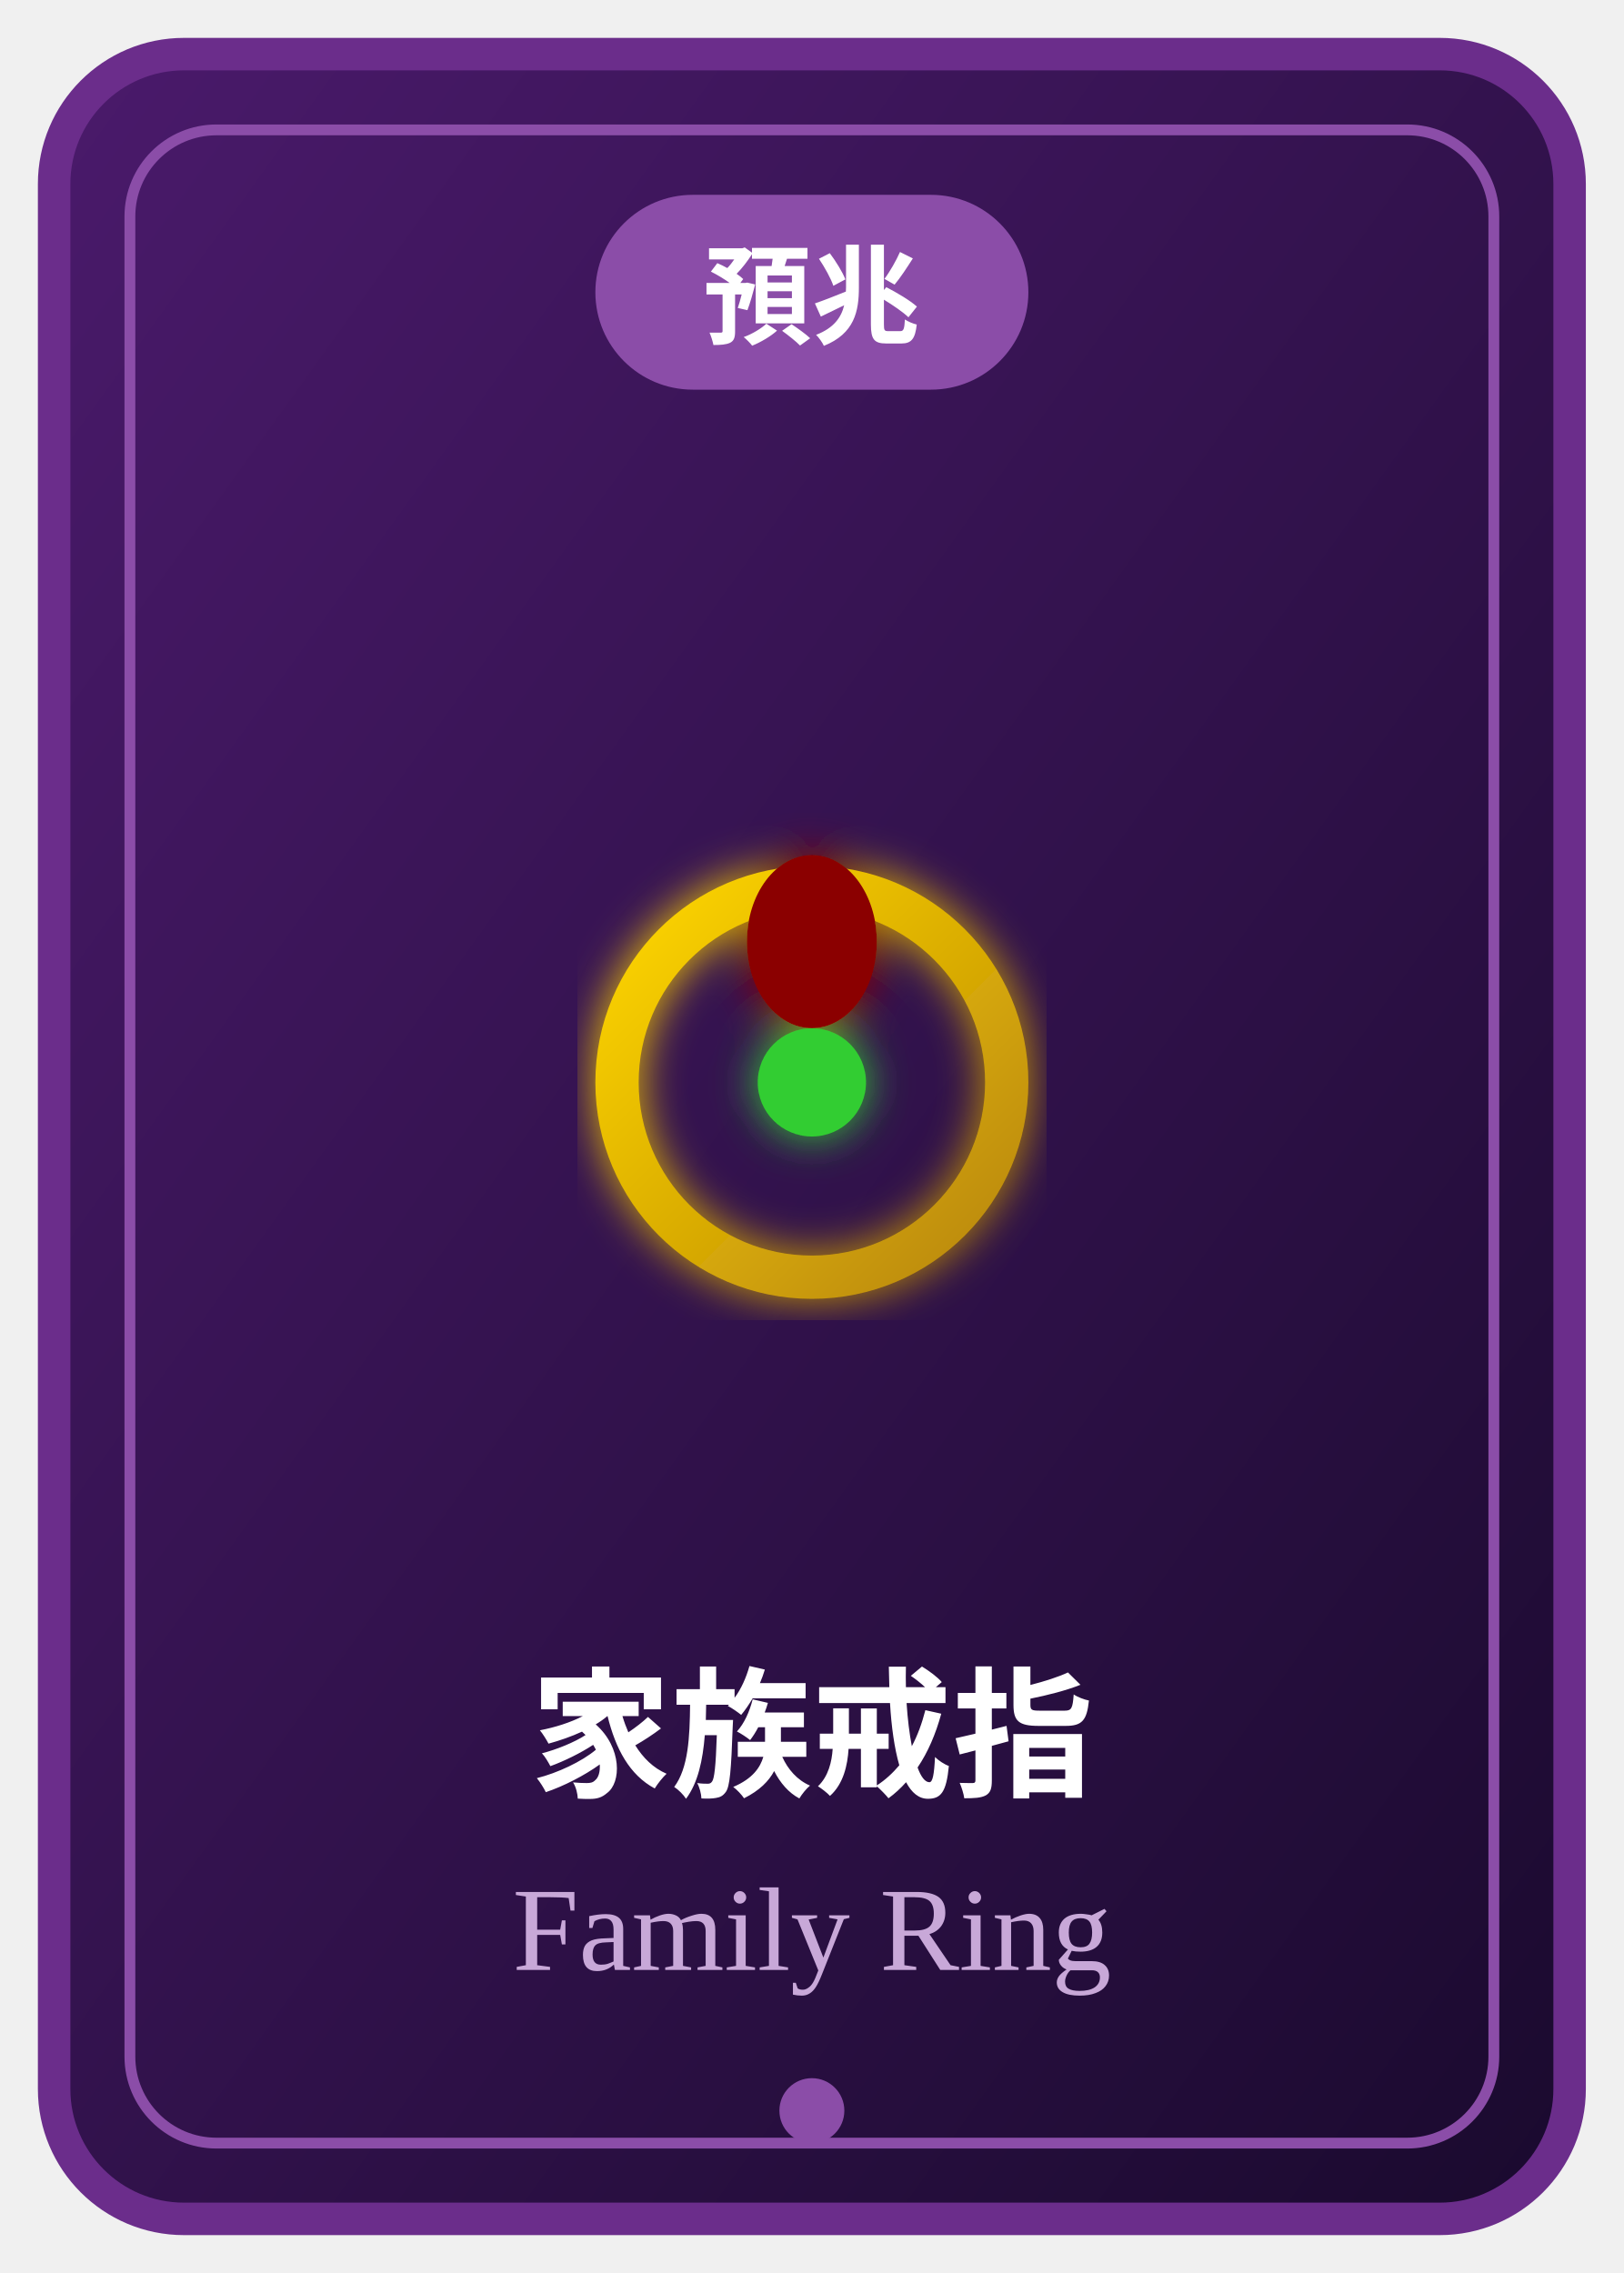
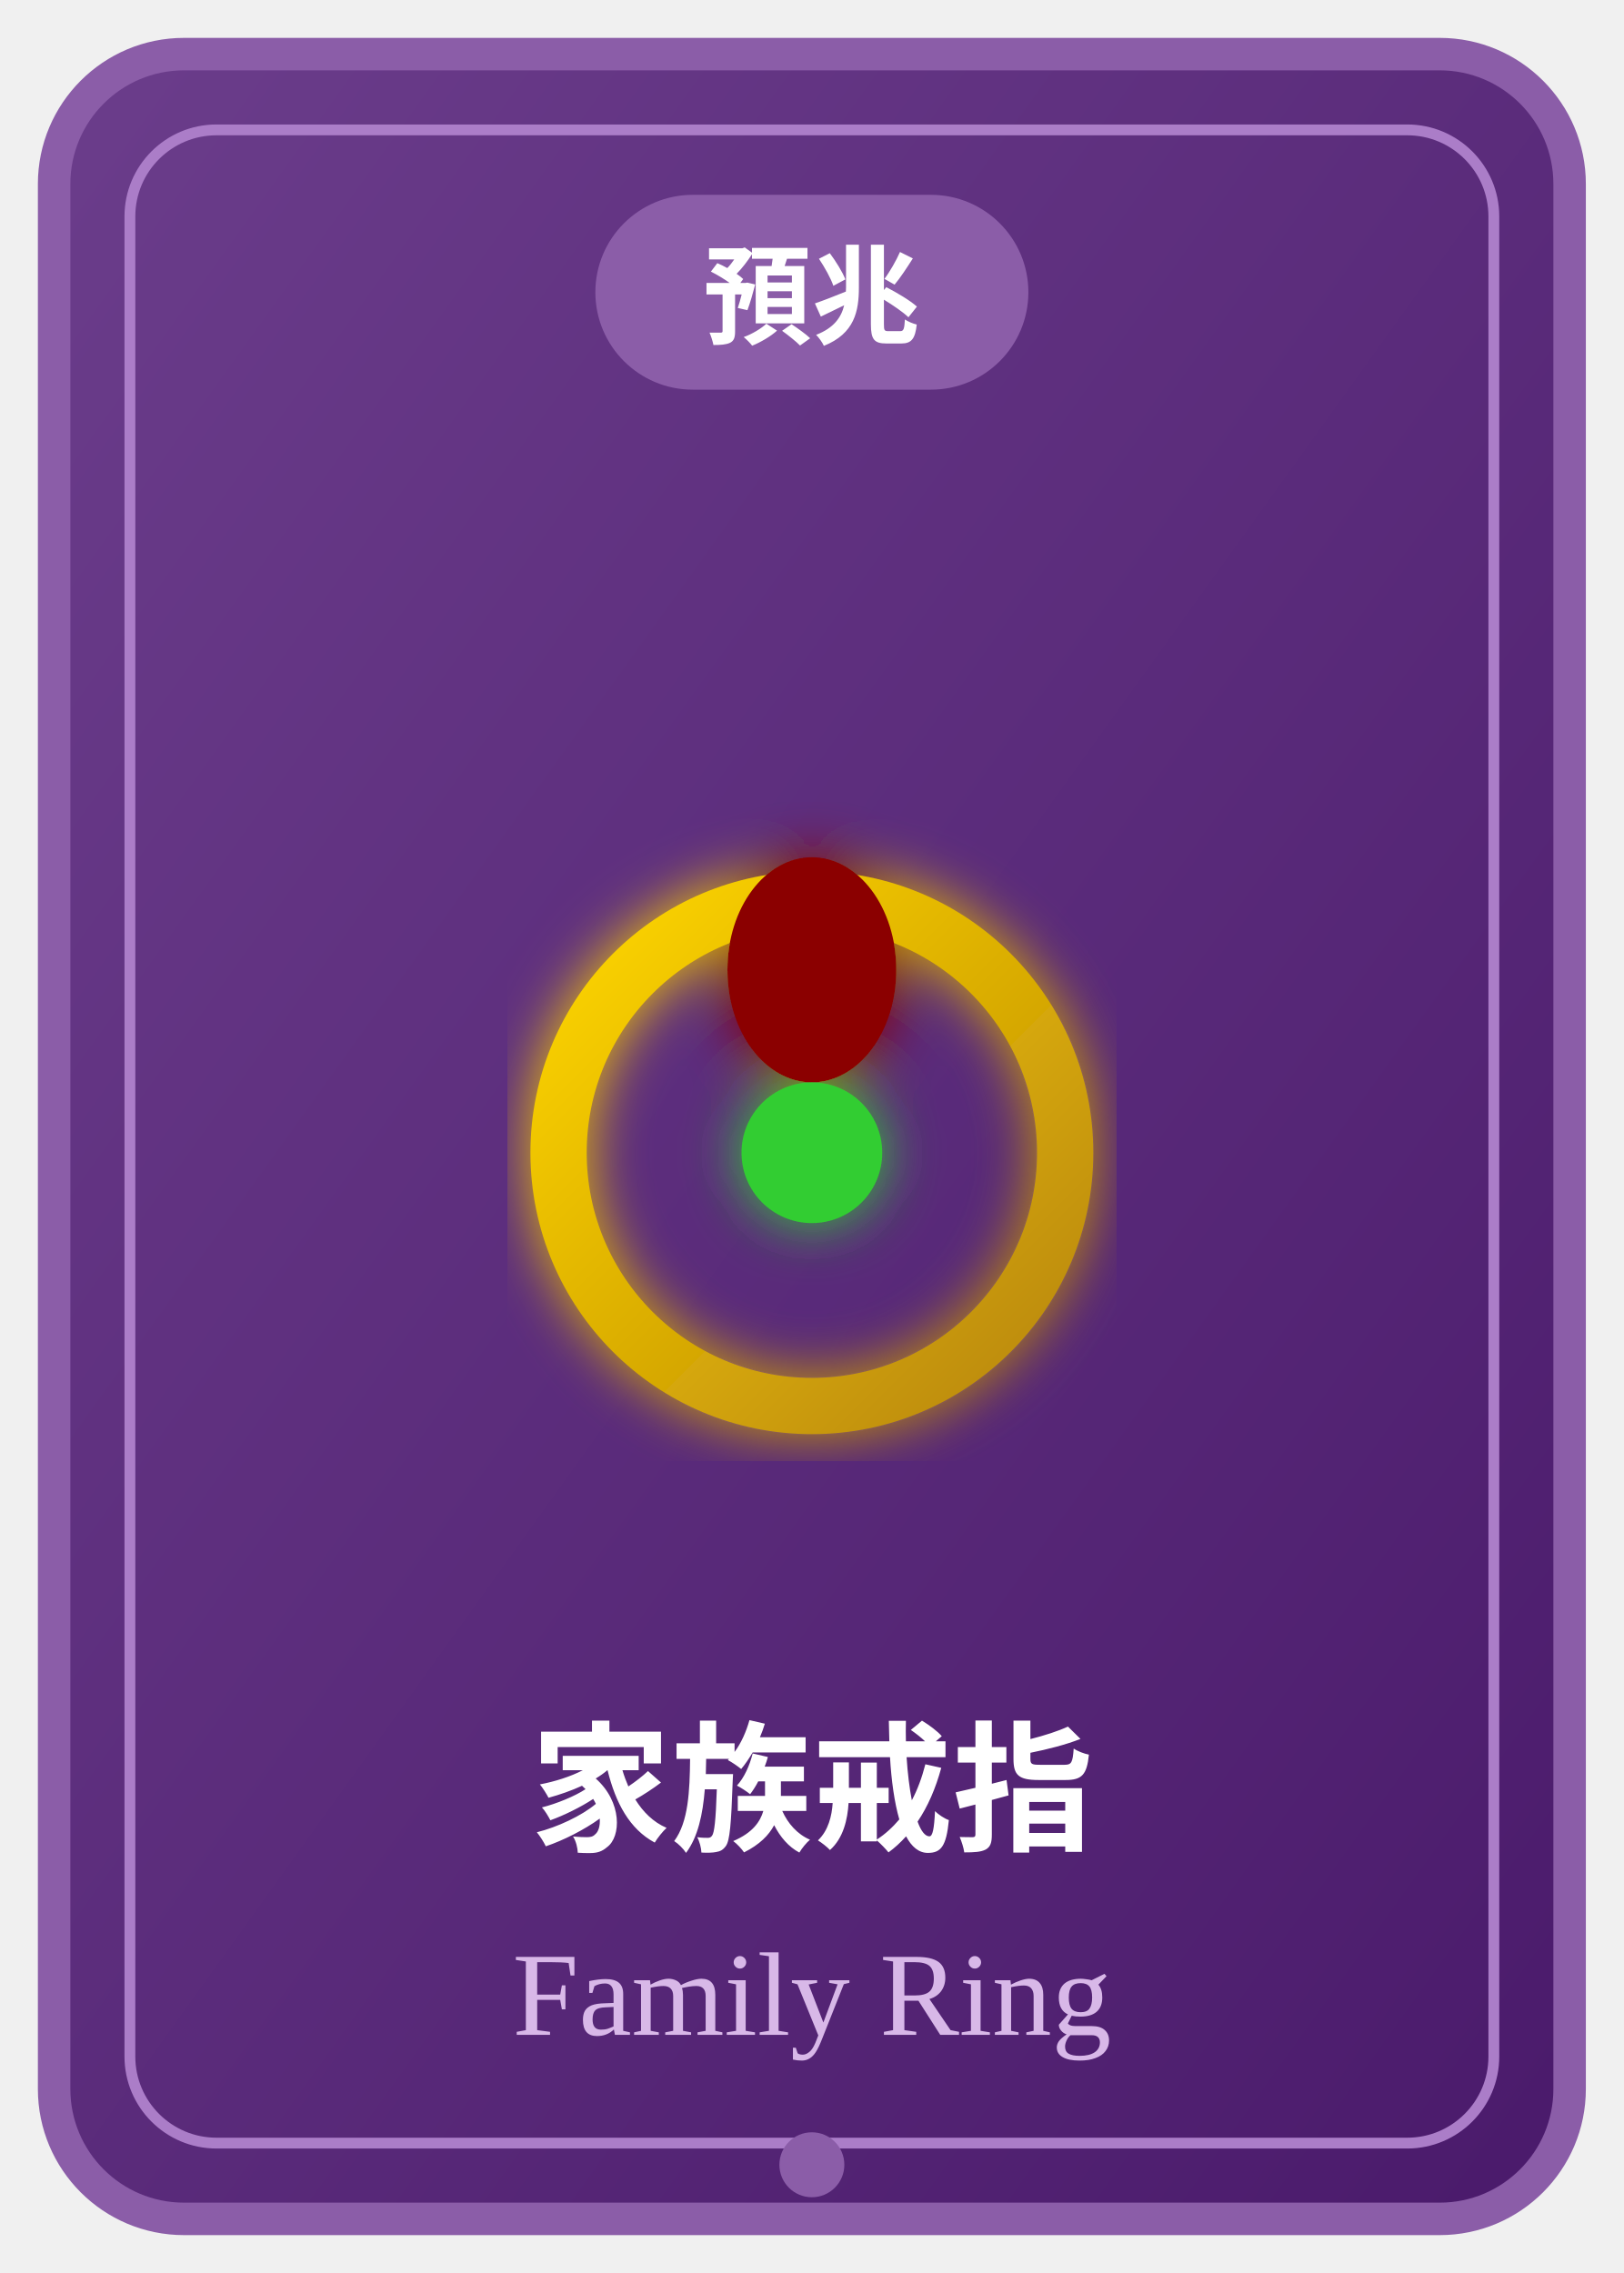
<svg xmlns="http://www.w3.org/2000/svg" viewBox="0 0 150 210" width="150" height="210">
  <defs>
    <linearGradient id="cardBg" x1="0%" y1="0%" x2="100%" y2="100%">
-       <stop offset="0%" style="stop-color:#4A1A6B" />
-       <stop offset="100%" style="stop-color:#1A0A2E" />
+       <stop offset="0%" style="stop-color:#6B3D8B" />
+       <stop offset="100%" style="stop-color:#4A1A6B" />
    </linearGradient>
    <linearGradient id="goldGrad" x1="0%" y1="0%" x2="100%" y2="100%">
      <stop offset="0%" style="stop-color:#FFD700" />
      <stop offset="100%" style="stop-color:#B8860B" />
    </linearGradient>
    <filter id="glow">
      <feGaussianBlur stdDeviation="2" result="blur" />
      <feMerge>
        <feMergeNode in="blur" />
        <feMergeNode in="SourceGraphic" />
      </feMerge>
    </filter>
  </defs>
-   <rect x="5" y="5" width="140" height="200" rx="12" fill="url(#cardBg)" stroke="#6B2D8B" stroke-width="3" />
-   <rect x="12" y="12" width="126" height="186" rx="8" fill="none" stroke="#8B4DA8" stroke-width="1" />
-   <rect x="55" y="18" width="40" height="18" rx="9" fill="#8B4DA8" />
+   <rect x="5" y="5" width="140" height="200" rx="12" fill="url(#cardBg)" stroke="#8B5DA8" stroke-width="3" />
+   <rect x="12" y="12" width="126" height="186" rx="8" fill="none" stroke="#AB7DC8" stroke-width="1" />
+   <rect x="55" y="18" width="40" height="18" rx="9" fill="#8B5DA8" />
  <text x="75" y="31" text-anchor="middle" font-size="10" fill="#FFF" font-weight="bold">預兆</text>
-   <g transform="translate(75, 95)" filter="url(#glow)">
+   <g transform="translate(75, 100) scale(1.3)" filter="url(#glow)">
    <circle cx="0" cy="5" r="18" fill="none" stroke="url(#goldGrad)" stroke-width="4" />
    <ellipse cx="0" cy="-8" rx="6" ry="8" fill="#8B0000" />
    <circle cx="0" cy="5" r="5" fill="#32CD32" />
  </g>
-   <text x="75" y="165" text-anchor="middle" font-size="13" fill="#FFF" font-weight="bold">家族戒指</text>
-   <text x="75" y="182" text-anchor="middle" font-size="11" fill="#C8A8D8">Family Ring</text>
-   <circle cx="75" cy="195" r="3" fill="#8B4DA8" />
+   <text x="75" y="170" text-anchor="middle" font-size="13" fill="#FFF" font-weight="bold">家族戒指</text>
+   <text x="75" y="188" text-anchor="middle" font-size="11" fill="#D8B8E8">Family Ring</text>
+   <circle cx="75" cy="200" r="3" fill="#8B5DA8" />
</svg>
